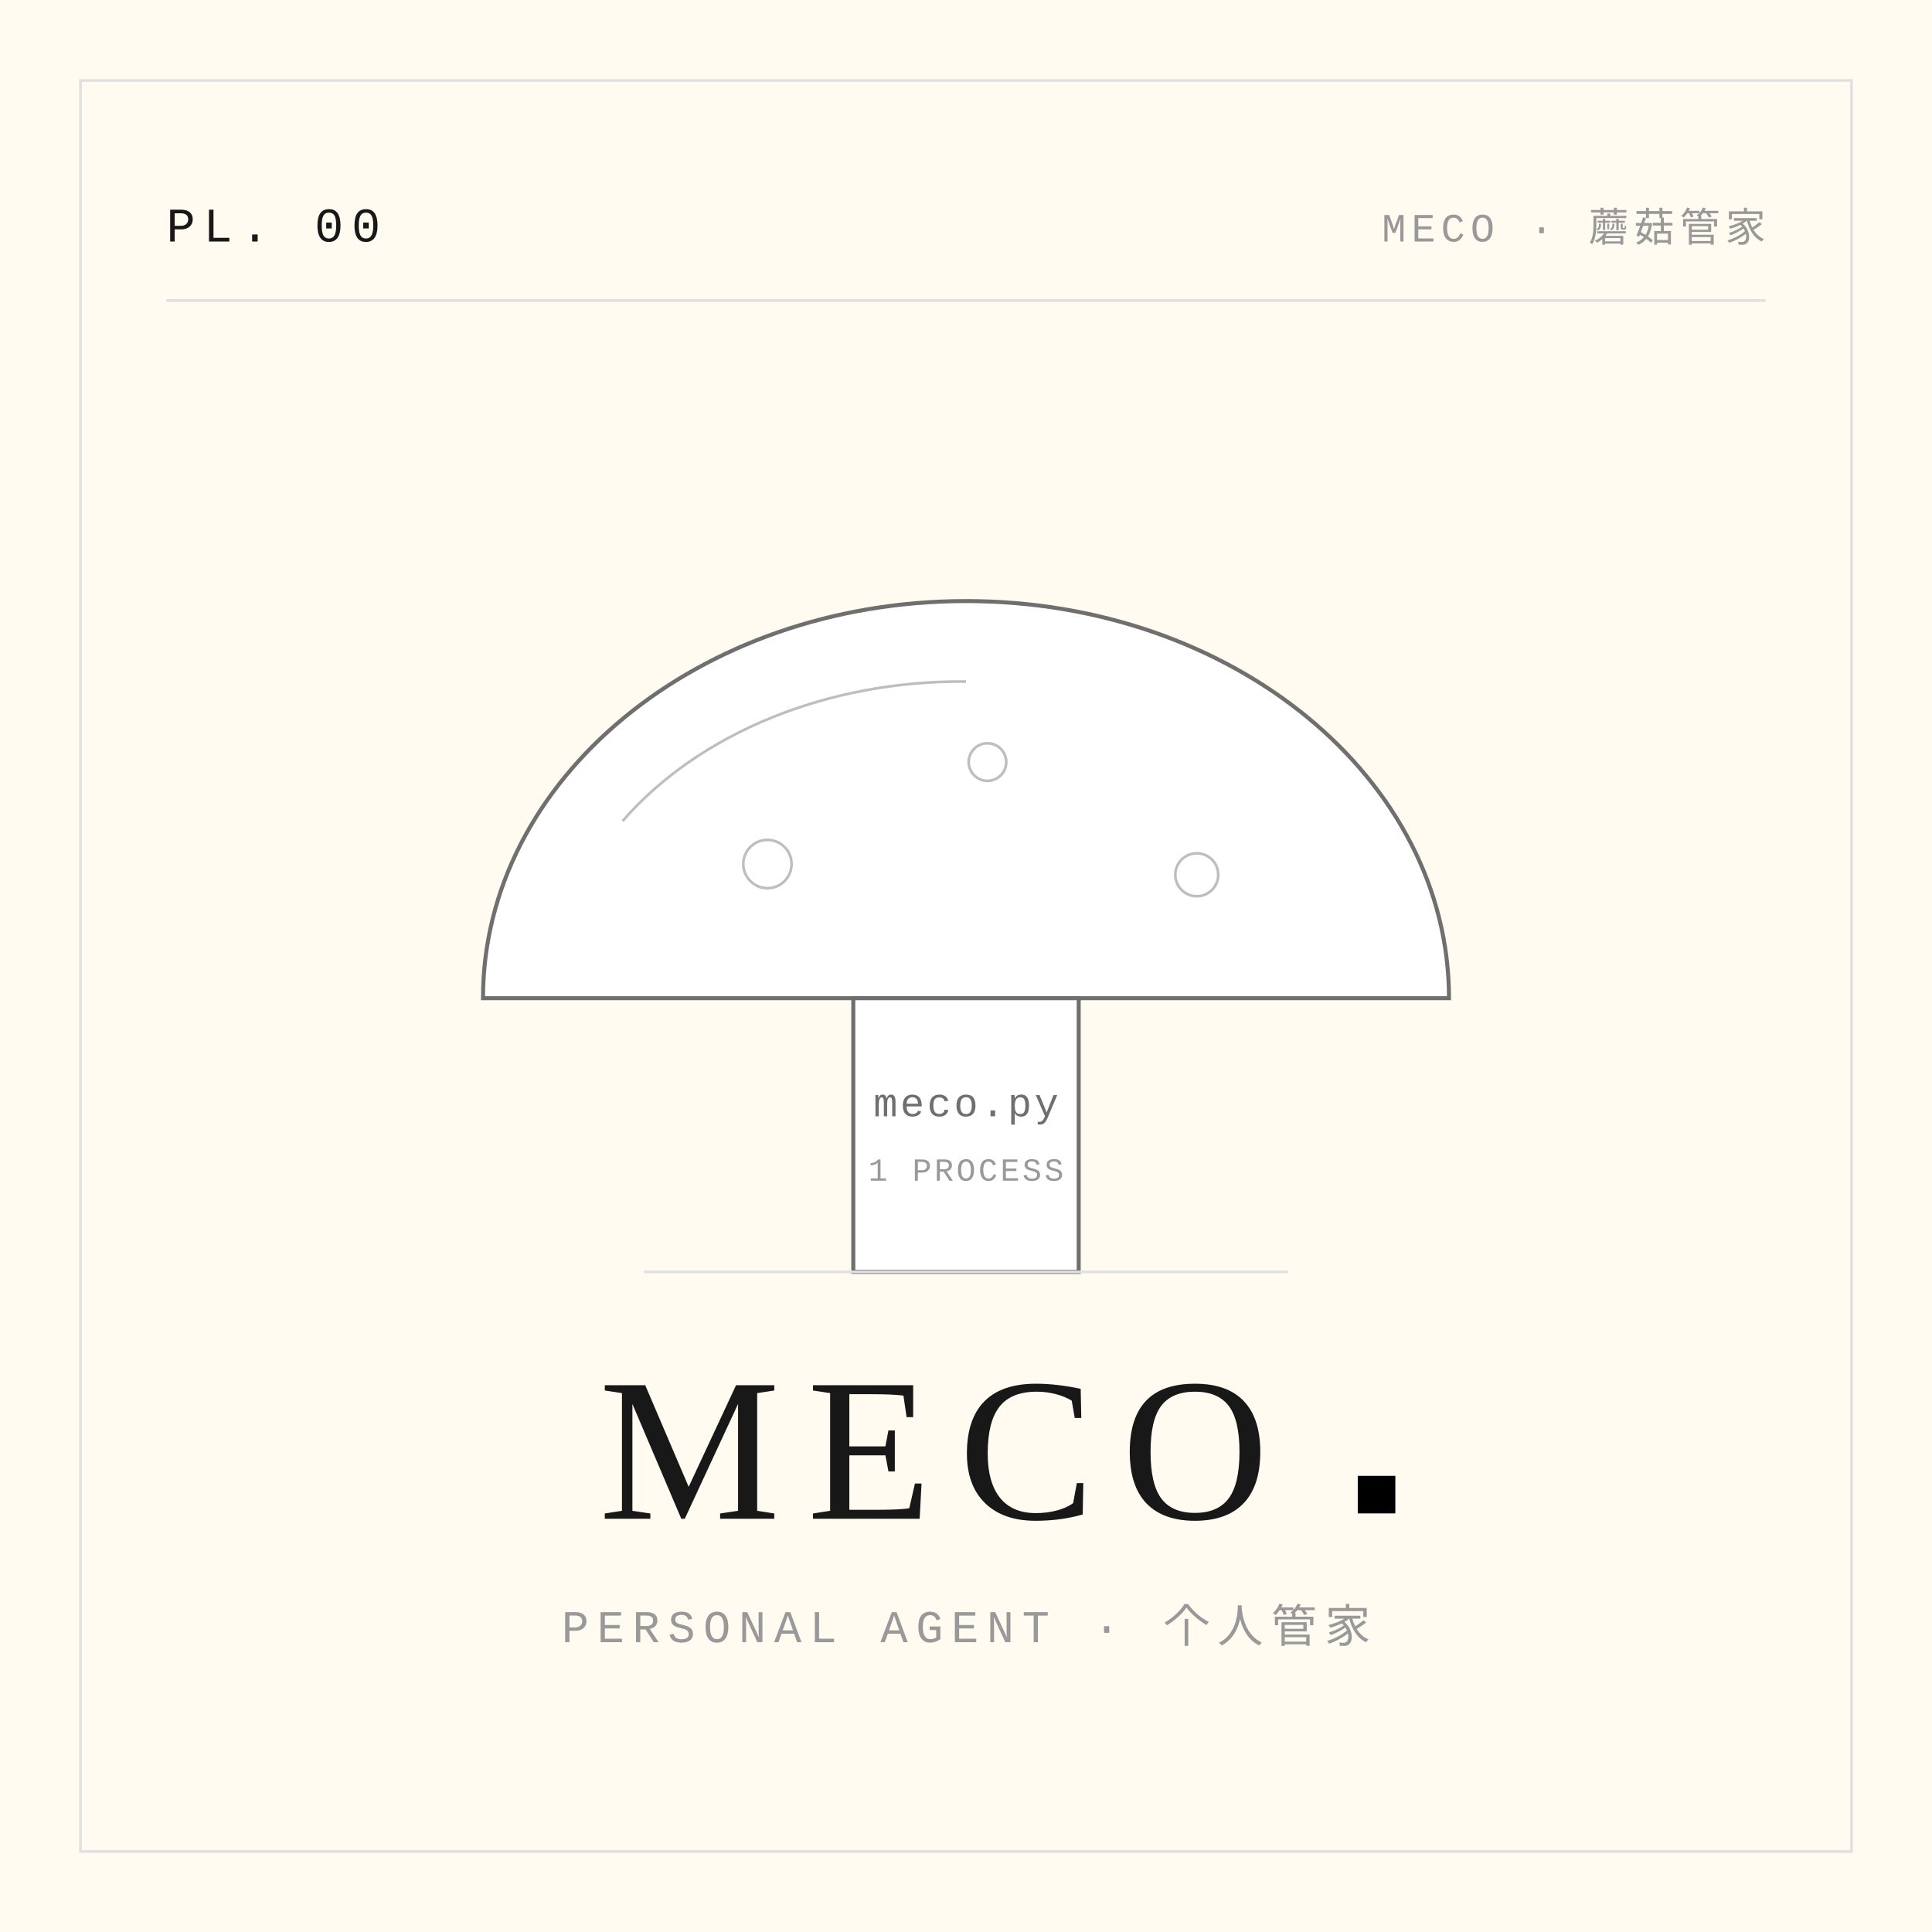
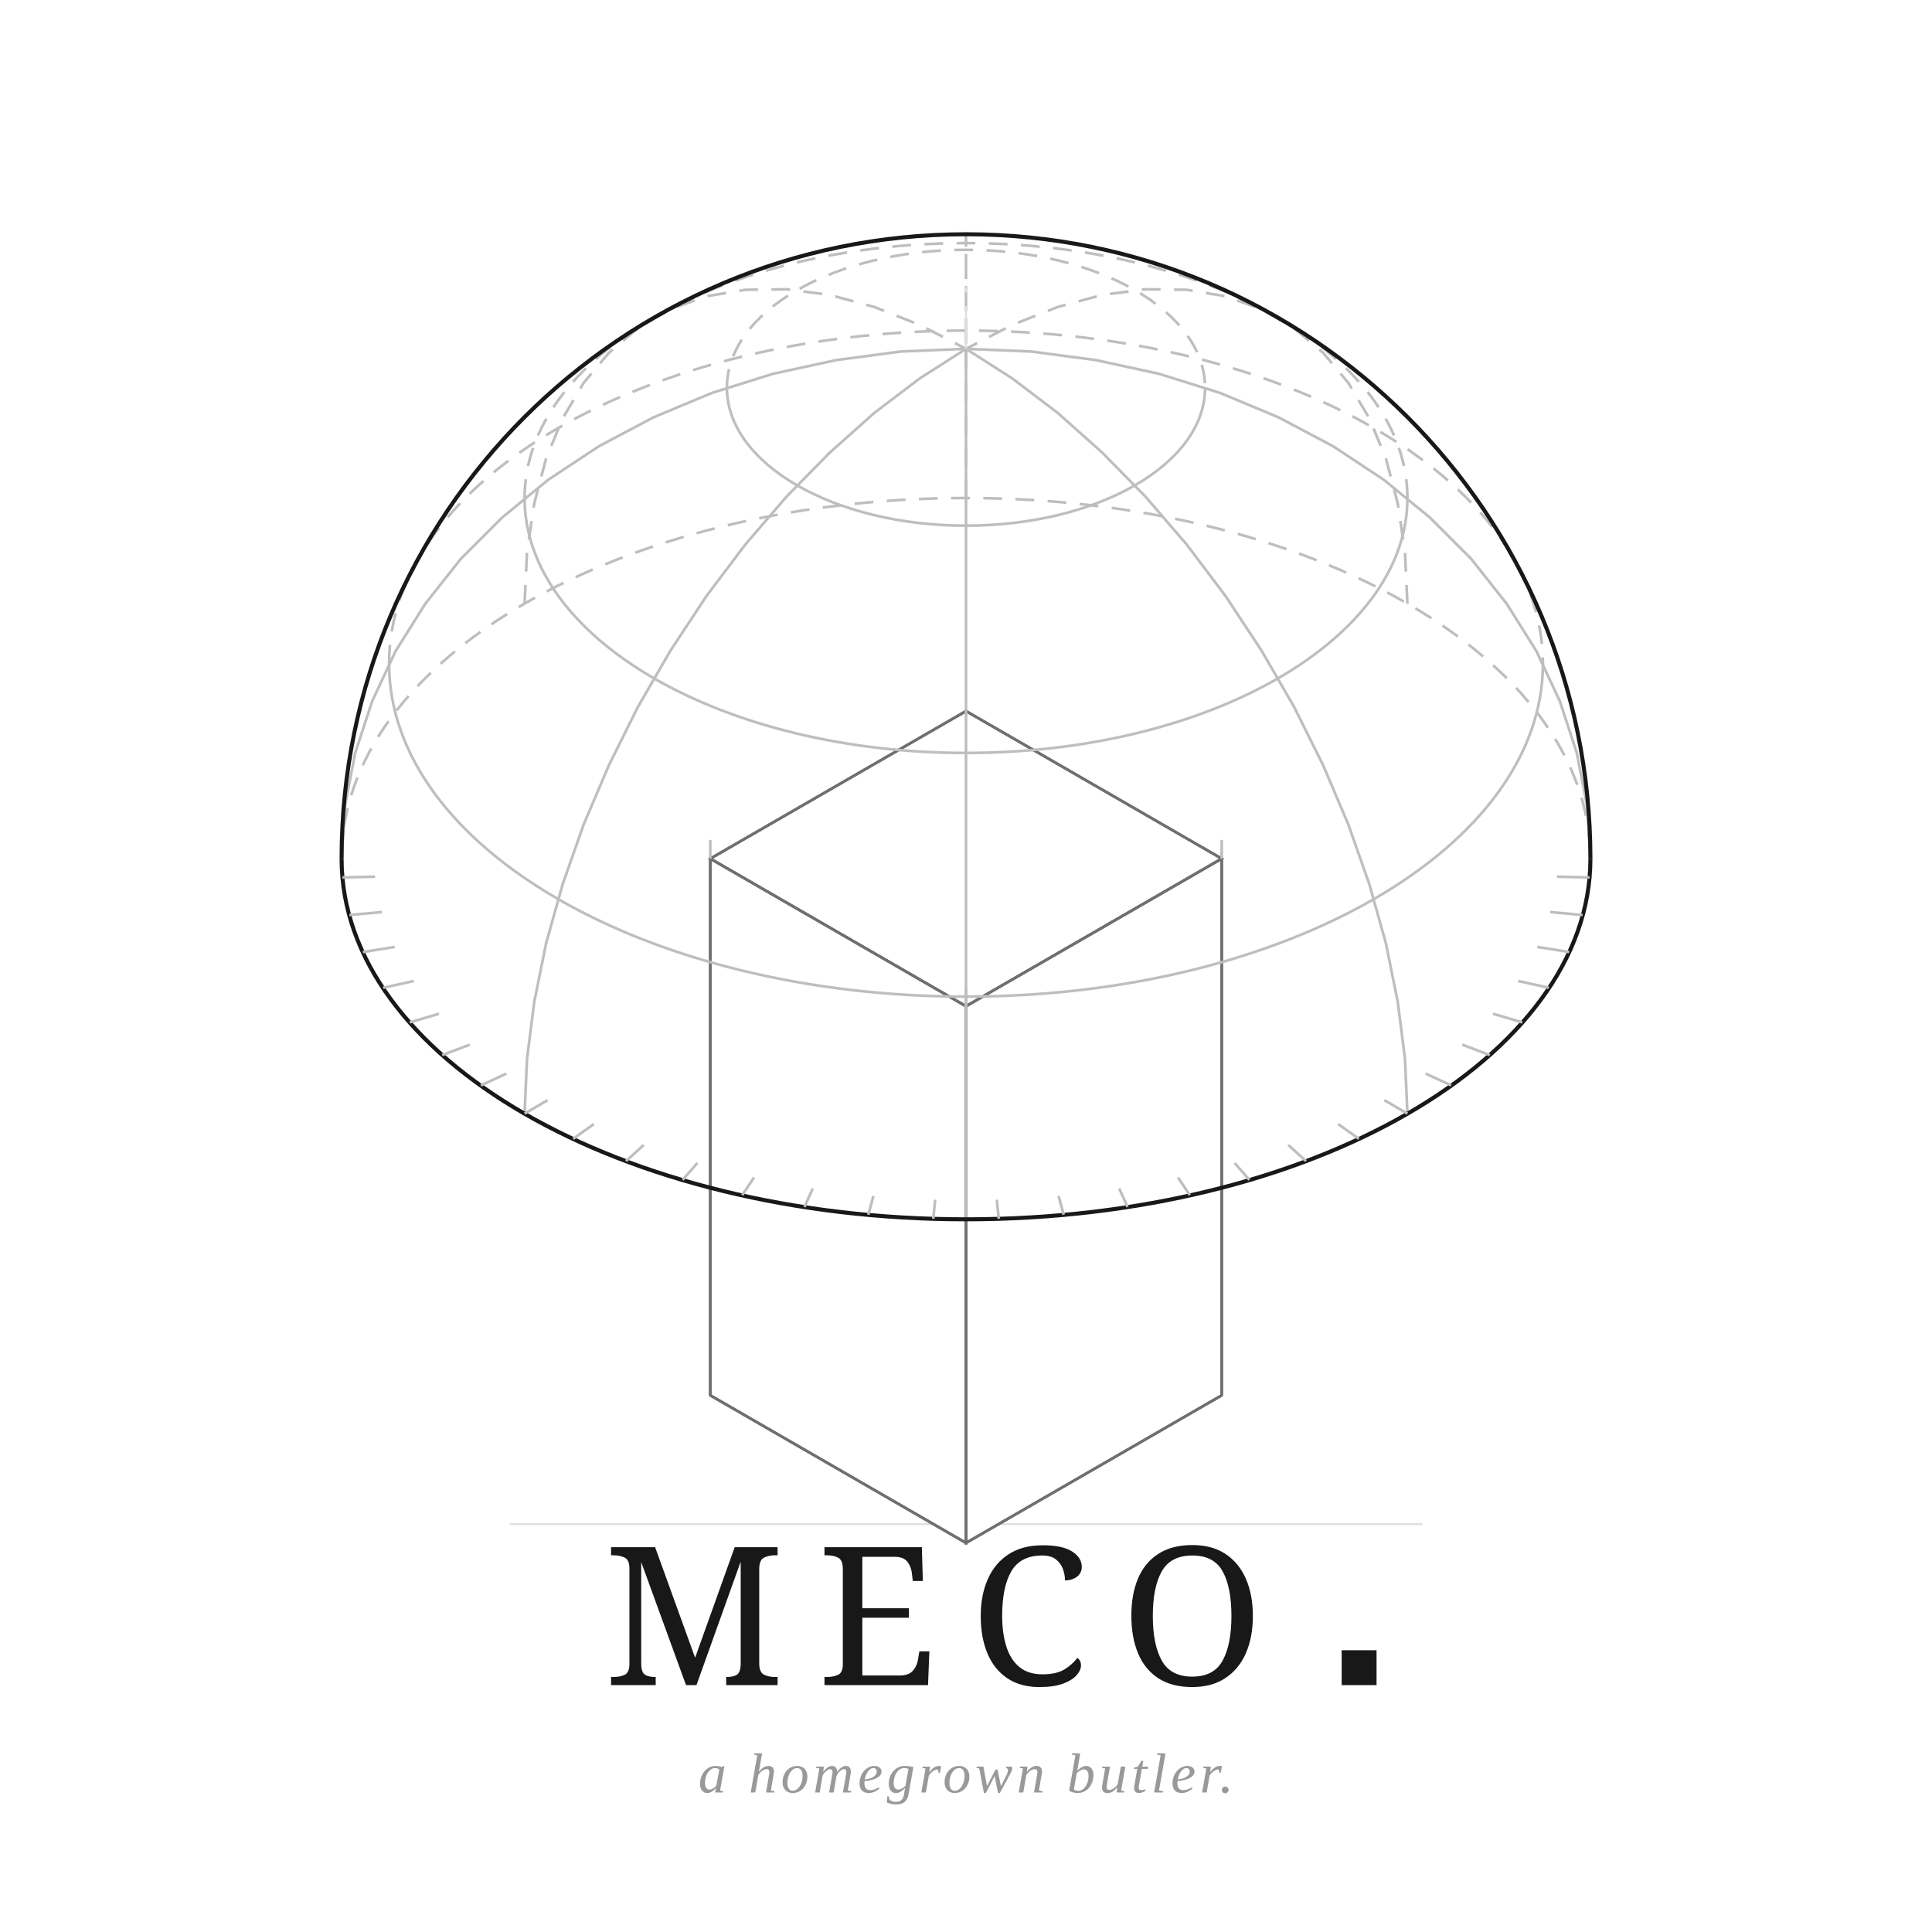
- <svg xmlns="http://www.w3.org/2000/svg" viewBox="0 0 720 720" width="720" height="720" role="img" aria-label="Meco — 蘑菇管家 · Personal Agent">
-   <style>
-     line, rect, circle, path, polyline { vector-effect: non-scaling-stroke; }
-     .mono { font-family: 'SF Mono', Menlo, Consolas, 'Courier New', monospace; }
-     .serif { font-family: Georgia, 'Times New Roman', 'Songti SC', 'STSong', 'Noto Serif SC', 'SimSun', serif; }
-   </style>
-   <rect x="0" y="0" width="720" height="720" fill="#FFFBF0" />
-   <rect x="30" y="30" width="660" height="660" fill="none" stroke="#E0E0E0" stroke-width="1" />
-   <text class="mono" x="62" y="90" font-size="18" letter-spacing="3" fill="#181818">PL. 00</text>
-   <text class="mono" x="658" y="90" font-size="15" letter-spacing="2" fill="#999999" text-anchor="end">MECO · 蘑菇管家</text>
-   <line x1="62" y1="112" x2="658" y2="112" stroke="#E0E0E0" stroke-width="1" />
-   <path d="M 180 372 A 180 148 0 0 1 540 372 Z" fill="#FFFFFF" stroke="#6F6F6F" stroke-width="1.5" />
-   <path d="M 232 306 A 152 118 0 0 1 360 254" fill="none" stroke="#BEBEBE" stroke-width="1" />
-   <circle cx="286" cy="322" r="9" fill="none" stroke="#BEBEBE" stroke-width="1" />
-   <circle cx="368" cy="284" r="7" fill="none" stroke="#BEBEBE" stroke-width="1" />
-   <circle cx="446" cy="326" r="8" fill="none" stroke="#BEBEBE" stroke-width="1" />
-   <rect x="318" y="372" width="84" height="102" fill="#FFFFFF" stroke="#6F6F6F" stroke-width="1.5" />
-   <text class="mono" x="360" y="416" font-size="15" letter-spacing="1" fill="#6F6F6F" text-anchor="middle">meco.py</text>
-   <text class="mono" x="360" y="440" font-size="12" letter-spacing="1" fill="#999999" text-anchor="middle">1 PROCESS</text>
-   <line x1="240" y1="474" x2="480" y2="474" stroke="#E0E0E0" stroke-width="1" />
-   <text class="serif" x="348" y="566" font-size="76" letter-spacing="10" fill="#181818" text-anchor="middle">MECO</text>
-   <rect x="506" y="550" width="14" height="14" fill="#000000" />
-   <text class="mono" x="360" y="612" font-size="17" letter-spacing="3" fill="#999999" text-anchor="middle">PERSONAL AGENT · 个人管家</text>
+ <svg xmlns="http://www.w3.org/2000/svg" viewBox="0 0 720 720" width="720" height="720" role="img">
+   <style>line,rect,circle,ellipse,path,polyline,polygon{vector-effect:non-scaling-stroke}</style>
+   <rect x="0" y="0" width="720" height="720" fill="#FFFFFF" />
+   <path d="M 127.3 320 A 232.7 134.4 0 0 1 592.7 320" fill="none" stroke="#BEBEBE" stroke-width="1" stroke-dasharray="7 5" />
+   <path d="M 145 247.3 A 215 124.1 0 0 1 575 247.3" fill="none" stroke="#BEBEBE" stroke-width="1" stroke-dasharray="7 5" />
+   <path d="M 195.5 185.6 A 164.5 95 0 0 1 524.5 185.6" fill="none" stroke="#BEBEBE" stroke-width="1" stroke-dasharray="7 5" />
+   <path d="M 270.9 144.5 A 89.1 51.4 0 0 1 449.1 144.5" fill="none" stroke="#BEBEBE" stroke-width="1" stroke-dasharray="7 5" />
+   <path d="M 195.5 225 L 196.4 205.7 L 199.1 187.6 L 203.5 170.9 L 209.7 155.9 L 217.5 142.7 L 226.9 131.5 L 237.7 122.3 L 249.9 115.2 L 263.3 110.4 L 277.7 108 L 293.1 107.8 L 309.2 109.9 L 325.8 114.4 L 342.8 121.1 L 360 130" fill="none" stroke="#BEBEBE" stroke-width="1" stroke-dasharray="7 5" />
+   <path d="M 360 185.6 L 360 166.5 L 360 149.1 L 360 133.5 L 360 120 L 360 108.6 L 360 99.6 L 360 93 L 360 88.9 L 360 87.3 L 360 88.3 L 360 91.8 L 360 97.8 L 360 106.2 L 360 117 L 360 130" fill="none" stroke="#BEBEBE" stroke-width="1" stroke-dasharray="7 5" />
+   <path d="M 524.5 225 L 523.6 205.7 L 520.9 187.6 L 516.5 170.9 L 510.3 155.9 L 502.5 142.7 L 493.1 131.5 L 482.3 122.3 L 470.1 115.2 L 456.7 110.4 L 442.3 108 L 426.9 107.8 L 410.8 109.9 L 394.2 114.4 L 377.2 121.1 L 360 130" fill="none" stroke="#BEBEBE" stroke-width="1" stroke-dasharray="7 5" />
+   <line x1="360" y1="534" x2="360" y2="460" fill="none" stroke="#E0E0E0" stroke-width="0.75" stroke-dasharray="16 5 2 5" />
+   <line x1="190" y1="568" x2="530" y2="568" fill="none" stroke="#E0E0E0" stroke-width="0.75" />
+   <polygon points="360,265 455.3,320 360,375 264.7,320" fill="#FFFFFF" stroke="#6F6F6F" stroke-width="1" />
+   <polygon points="455.3,520 360,575 360,375 455.3,320" fill="#FFFFFF" stroke="#6F6F6F" stroke-width="1" />
+   <polygon points="264.7,520 360,575 360,375 264.7,320" fill="#FFFFFF" stroke="#6F6F6F" stroke-width="1" />
+   <line x1="360" y1="575" x2="360" y2="375" fill="none" stroke="#6F6F6F" stroke-width="1" />
+   <line x1="455.3" y1="320" x2="360" y2="375" fill="none" stroke="#6F6F6F" stroke-width="1" />
+   <line x1="264.7" y1="320" x2="360" y2="375" fill="none" stroke="#6F6F6F" stroke-width="1" />
+   <line x1="455.3" y1="520" x2="360" y2="575" fill="none" stroke="#6F6F6F" stroke-width="1" />
+   <line x1="264.7" y1="520" x2="360" y2="575" fill="none" stroke="#6F6F6F" stroke-width="1" />
+   <line x1="360" y1="265" x2="455.3" y2="320" fill="none" stroke="#6F6F6F" stroke-width="1" />
+   <line x1="360" y1="265" x2="264.7" y2="320" fill="none" stroke="#6F6F6F" stroke-width="1" />
+   <line x1="455.3" y1="520" x2="455.3" y2="320" fill="none" stroke="#6F6F6F" stroke-width="1" />
+   <line x1="264.7" y1="520" x2="264.7" y2="320" fill="none" stroke="#6F6F6F" stroke-width="1" />
+   <line x1="455.3" y1="320" x2="455.3" y2="308" fill="none" stroke="#BEBEBE" stroke-width="1" stroke-dasharray="7 5" />
+   <line x1="264.7" y1="320" x2="264.7" y2="308" fill="none" stroke="#BEBEBE" stroke-width="1" stroke-dasharray="7 5" />
+   <line x1="360" y1="375" x2="360" y2="363" fill="none" stroke="#BEBEBE" stroke-width="1" stroke-dasharray="7 5" />
+   <path d="M 145 247.3 A 215 124.1 0 0 0 575 247.3" fill="none" stroke="#BEBEBE" stroke-width="1" />
+   <path d="M 195.5 185.6 A 164.5 95 0 0 0 524.5 185.6" fill="none" stroke="#BEBEBE" stroke-width="1" />
+   <path d="M 270.9 144.5 A 89.1 51.4 0 0 0 449.1 144.5" fill="none" stroke="#BEBEBE" stroke-width="1" />
+   <path d="M 524.5 415 L 523.6 394.6 L 520.9 373.4 L 516.5 351.6 L 510.3 329.5 L 502.5 307.3 L 493.1 285.2 L 482.3 263.5 L 470.1 242.4 L 456.7 222.1 L 442.3 203 L 426.9 185.1 L 410.8 168.7 L 394.2 153.9 L 377.2 141 L 360 130" fill="none" stroke="#BEBEBE" stroke-width="1" />
+   <path d="M 360 454.4 L 360 433.8 L 360 411.9 L 360 389.1 L 360 365.5 L 360 341.4 L 360 317 L 360 292.7 L 360 268.7 L 360 245.3 L 360 222.6 L 360 201.1 L 360 180.8 L 360 162.1 L 360 145.1 L 360 130" fill="none" stroke="#BEBEBE" stroke-width="1" />
+   <path d="M 195.5 415 L 196.4 394.6 L 199.1 373.4 L 203.5 351.6 L 209.7 329.5 L 217.5 307.3 L 226.9 285.2 L 237.7 263.5 L 249.9 242.4 L 263.3 222.1 L 277.7 203 L 293.1 185.1 L 309.2 168.7 L 325.8 153.9 L 342.8 141 L 360 130" fill="none" stroke="#BEBEBE" stroke-width="1" />
+   <path d="M 127.3 320 L 128.6 300.1 L 132.4 280.5 L 138.7 261.3 L 147.4 242.7 L 158.5 225 L 171.7 208.3 L 187.1 192.9 L 204.3 178.8 L 223.2 166.3 L 243.6 155.5 L 265.4 146.4 L 288.1 139.3 L 311.6 134.2 L 335.7 131 L 360 130" fill="none" stroke="#BEBEBE" stroke-width="1" />
+   <path d="M 592.7 320 L 591.4 300.1 L 587.6 280.5 L 581.3 261.3 L 572.6 242.7 L 561.5 225 L 548.3 208.3 L 532.9 192.9 L 515.7 178.8 L 496.8 166.3 L 476.4 155.5 L 454.6 146.4 L 431.9 139.3 L 408.4 134.2 L 384.3 131 L 360 130" fill="none" stroke="#BEBEBE" stroke-width="1" />
+   <path d="M 127.3 320 A 232.7 232.7 0 0 1 592.7 320" fill="none" stroke="#181818" stroke-width="1.5" />
+   <path d="M 592.7 320 A 232.7 134.4 0 0 1 127.3 320" fill="none" stroke="#181818" stroke-width="1.5" />
+   <line x1="592.4" y1="327" x2="580.2" y2="326.7" fill="none" stroke="#BEBEBE" stroke-width="1" />
+   <line x1="589.8" y1="341" x2="577.7" y2="339.9" fill="none" stroke="#BEBEBE" stroke-width="1" />
+   <line x1="584.8" y1="354.8" x2="572.9" y2="352.9" fill="none" stroke="#BEBEBE" stroke-width="1" />
+   <line x1="577.2" y1="368.1" x2="565.8" y2="365.6" fill="none" stroke="#BEBEBE" stroke-width="1" />
+   <line x1="567.3" y1="381" x2="556.4" y2="377.8" fill="none" stroke="#BEBEBE" stroke-width="1" />
+   <line x1="555.2" y1="393.2" x2="544.9" y2="389.3" fill="none" stroke="#BEBEBE" stroke-width="1" />
+   <line x1="540.8" y1="404.5" x2="531.3" y2="400.1" fill="none" stroke="#BEBEBE" stroke-width="1" />
+   <line x1="524.5" y1="415" x2="515.9" y2="410" fill="none" stroke="#BEBEBE" stroke-width="1" />
+   <line x1="506.4" y1="424.4" x2="498.7" y2="418.9" fill="none" stroke="#BEBEBE" stroke-width="1" />
+   <line x1="486.7" y1="432.7" x2="480.1" y2="426.7" fill="none" stroke="#BEBEBE" stroke-width="1" />
+   <line x1="465.6" y1="439.7" x2="460.1" y2="433.4" fill="none" stroke="#BEBEBE" stroke-width="1" />
+   <line x1="443.4" y1="445.4" x2="439" y2="438.8" fill="none" stroke="#BEBEBE" stroke-width="1" />
+   <line x1="420.2" y1="449.8" x2="417.1" y2="442.9" fill="none" stroke="#BEBEBE" stroke-width="1" />
+   <line x1="396.4" y1="452.7" x2="394.5" y2="445.7" fill="none" stroke="#BEBEBE" stroke-width="1" />
+   <line x1="372.2" y1="454.2" x2="371.5" y2="447.1" fill="none" stroke="#BEBEBE" stroke-width="1" />
+   <line x1="347.8" y1="454.2" x2="348.5" y2="447.1" fill="none" stroke="#BEBEBE" stroke-width="1" />
+   <line x1="323.6" y1="452.7" x2="325.5" y2="445.7" fill="none" stroke="#BEBEBE" stroke-width="1" />
+   <line x1="299.8" y1="449.8" x2="302.9" y2="442.9" fill="none" stroke="#BEBEBE" stroke-width="1" />
+   <line x1="276.6" y1="445.4" x2="281" y2="438.8" fill="none" stroke="#BEBEBE" stroke-width="1" />
+   <line x1="254.4" y1="439.7" x2="259.9" y2="433.4" fill="none" stroke="#BEBEBE" stroke-width="1" />
+   <line x1="233.3" y1="432.7" x2="239.9" y2="426.7" fill="none" stroke="#BEBEBE" stroke-width="1" />
+   <line x1="213.6" y1="424.4" x2="221.3" y2="418.9" fill="none" stroke="#BEBEBE" stroke-width="1" />
+   <line x1="195.5" y1="415" x2="204.1" y2="410" fill="none" stroke="#BEBEBE" stroke-width="1" />
+   <line x1="179.2" y1="404.5" x2="188.7" y2="400.1" fill="none" stroke="#BEBEBE" stroke-width="1" />
+   <line x1="164.8" y1="393.2" x2="175.1" y2="389.3" fill="none" stroke="#BEBEBE" stroke-width="1" />
+   <line x1="152.7" y1="381" x2="163.6" y2="377.8" fill="none" stroke="#BEBEBE" stroke-width="1" />
+   <line x1="142.8" y1="368.1" x2="154.2" y2="365.6" fill="none" stroke="#BEBEBE" stroke-width="1" />
+   <line x1="135.2" y1="354.8" x2="147.1" y2="352.9" fill="none" stroke="#BEBEBE" stroke-width="1" />
+   <line x1="130.2" y1="341" x2="142.3" y2="339.9" fill="none" stroke="#BEBEBE" stroke-width="1" />
+   <line x1="127.6" y1="327" x2="139.8" y2="326.7" fill="none" stroke="#BEBEBE" stroke-width="1" />
+   <line x1="360" y1="130" x2="360" y2="104" fill="none" stroke="#E0E0E0" stroke-width="0.75" stroke-dasharray="16 5 2 5" />
+   <text x="348" y="628" text-anchor="middle" font-family="Garamond, 'EB Garamond', Georgia, 'Songti SC', 'Noto Serif SC', serif" font-size="72" letter-spacing="12" fill="#181818">MECO</text>
+   <rect x="500" y="615" width="13" height="13" fill="#181818" />
+   <text x="360" y="668" text-anchor="middle" font-family="Garamond, 'EB Garamond', Georgia, 'Times New Roman', serif" font-style="italic" font-size="21" letter-spacing="1.5" fill="#999999">a homegrown butler.</text>
</svg>
